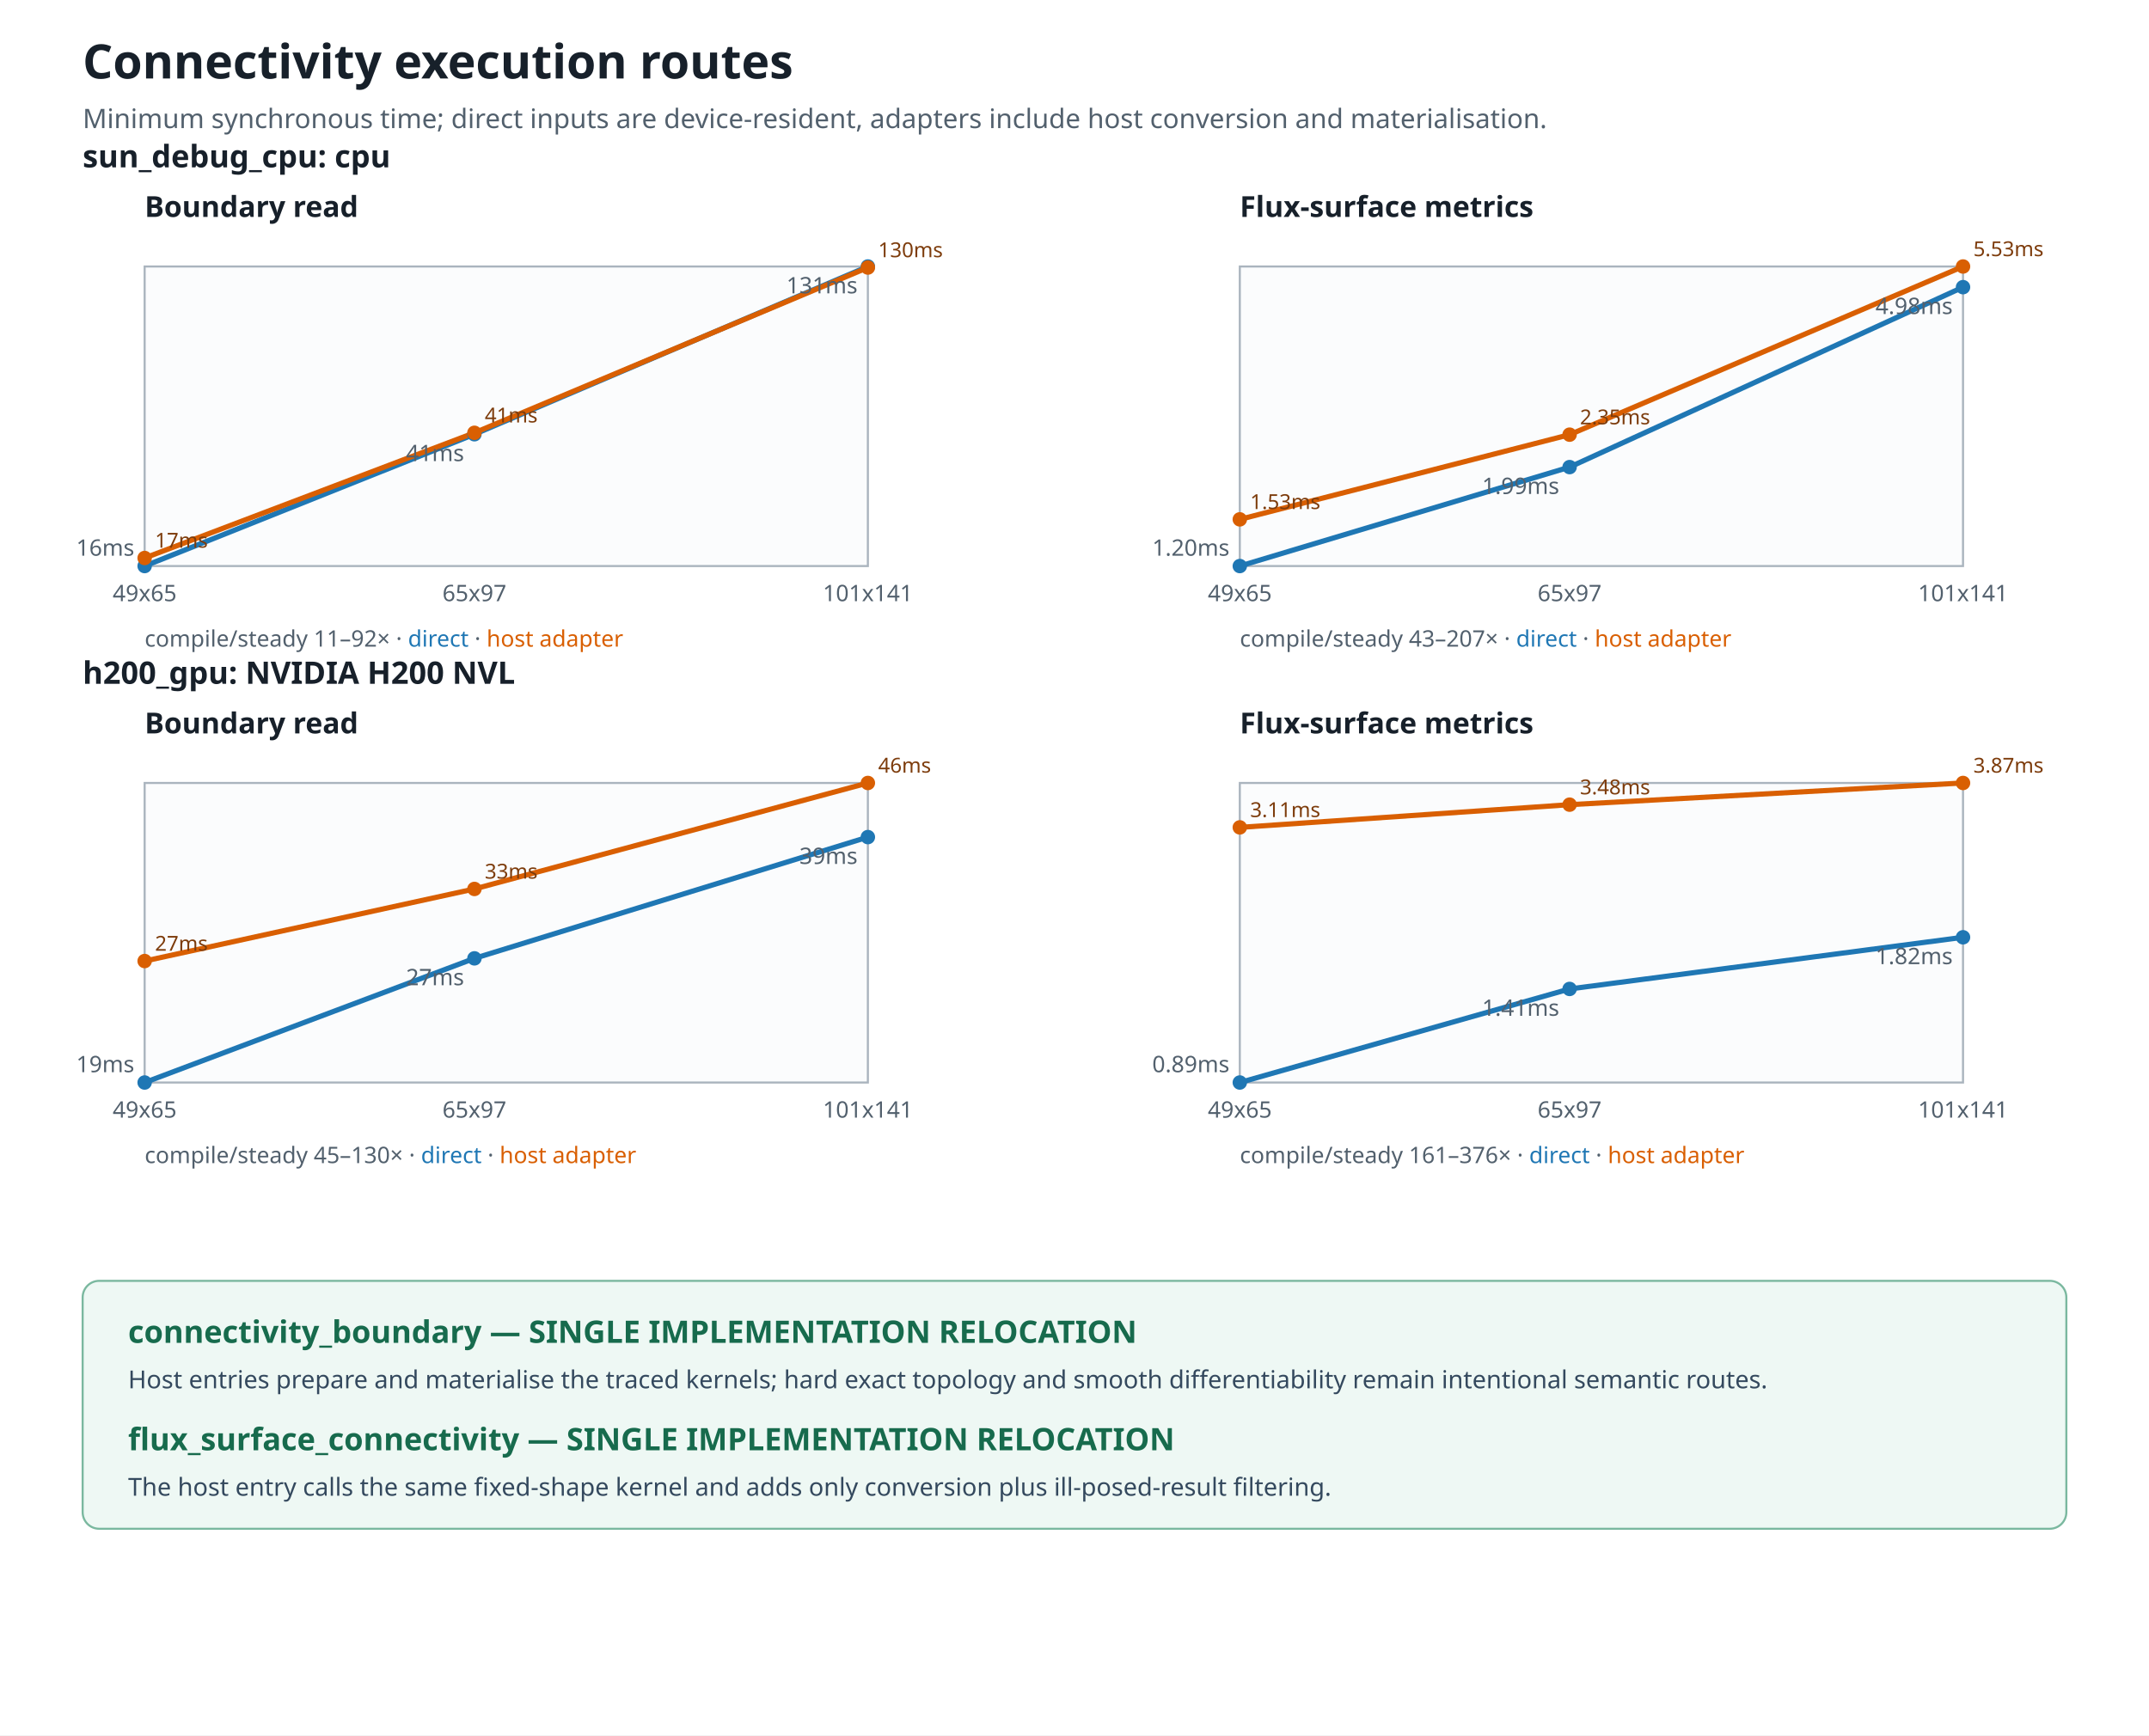
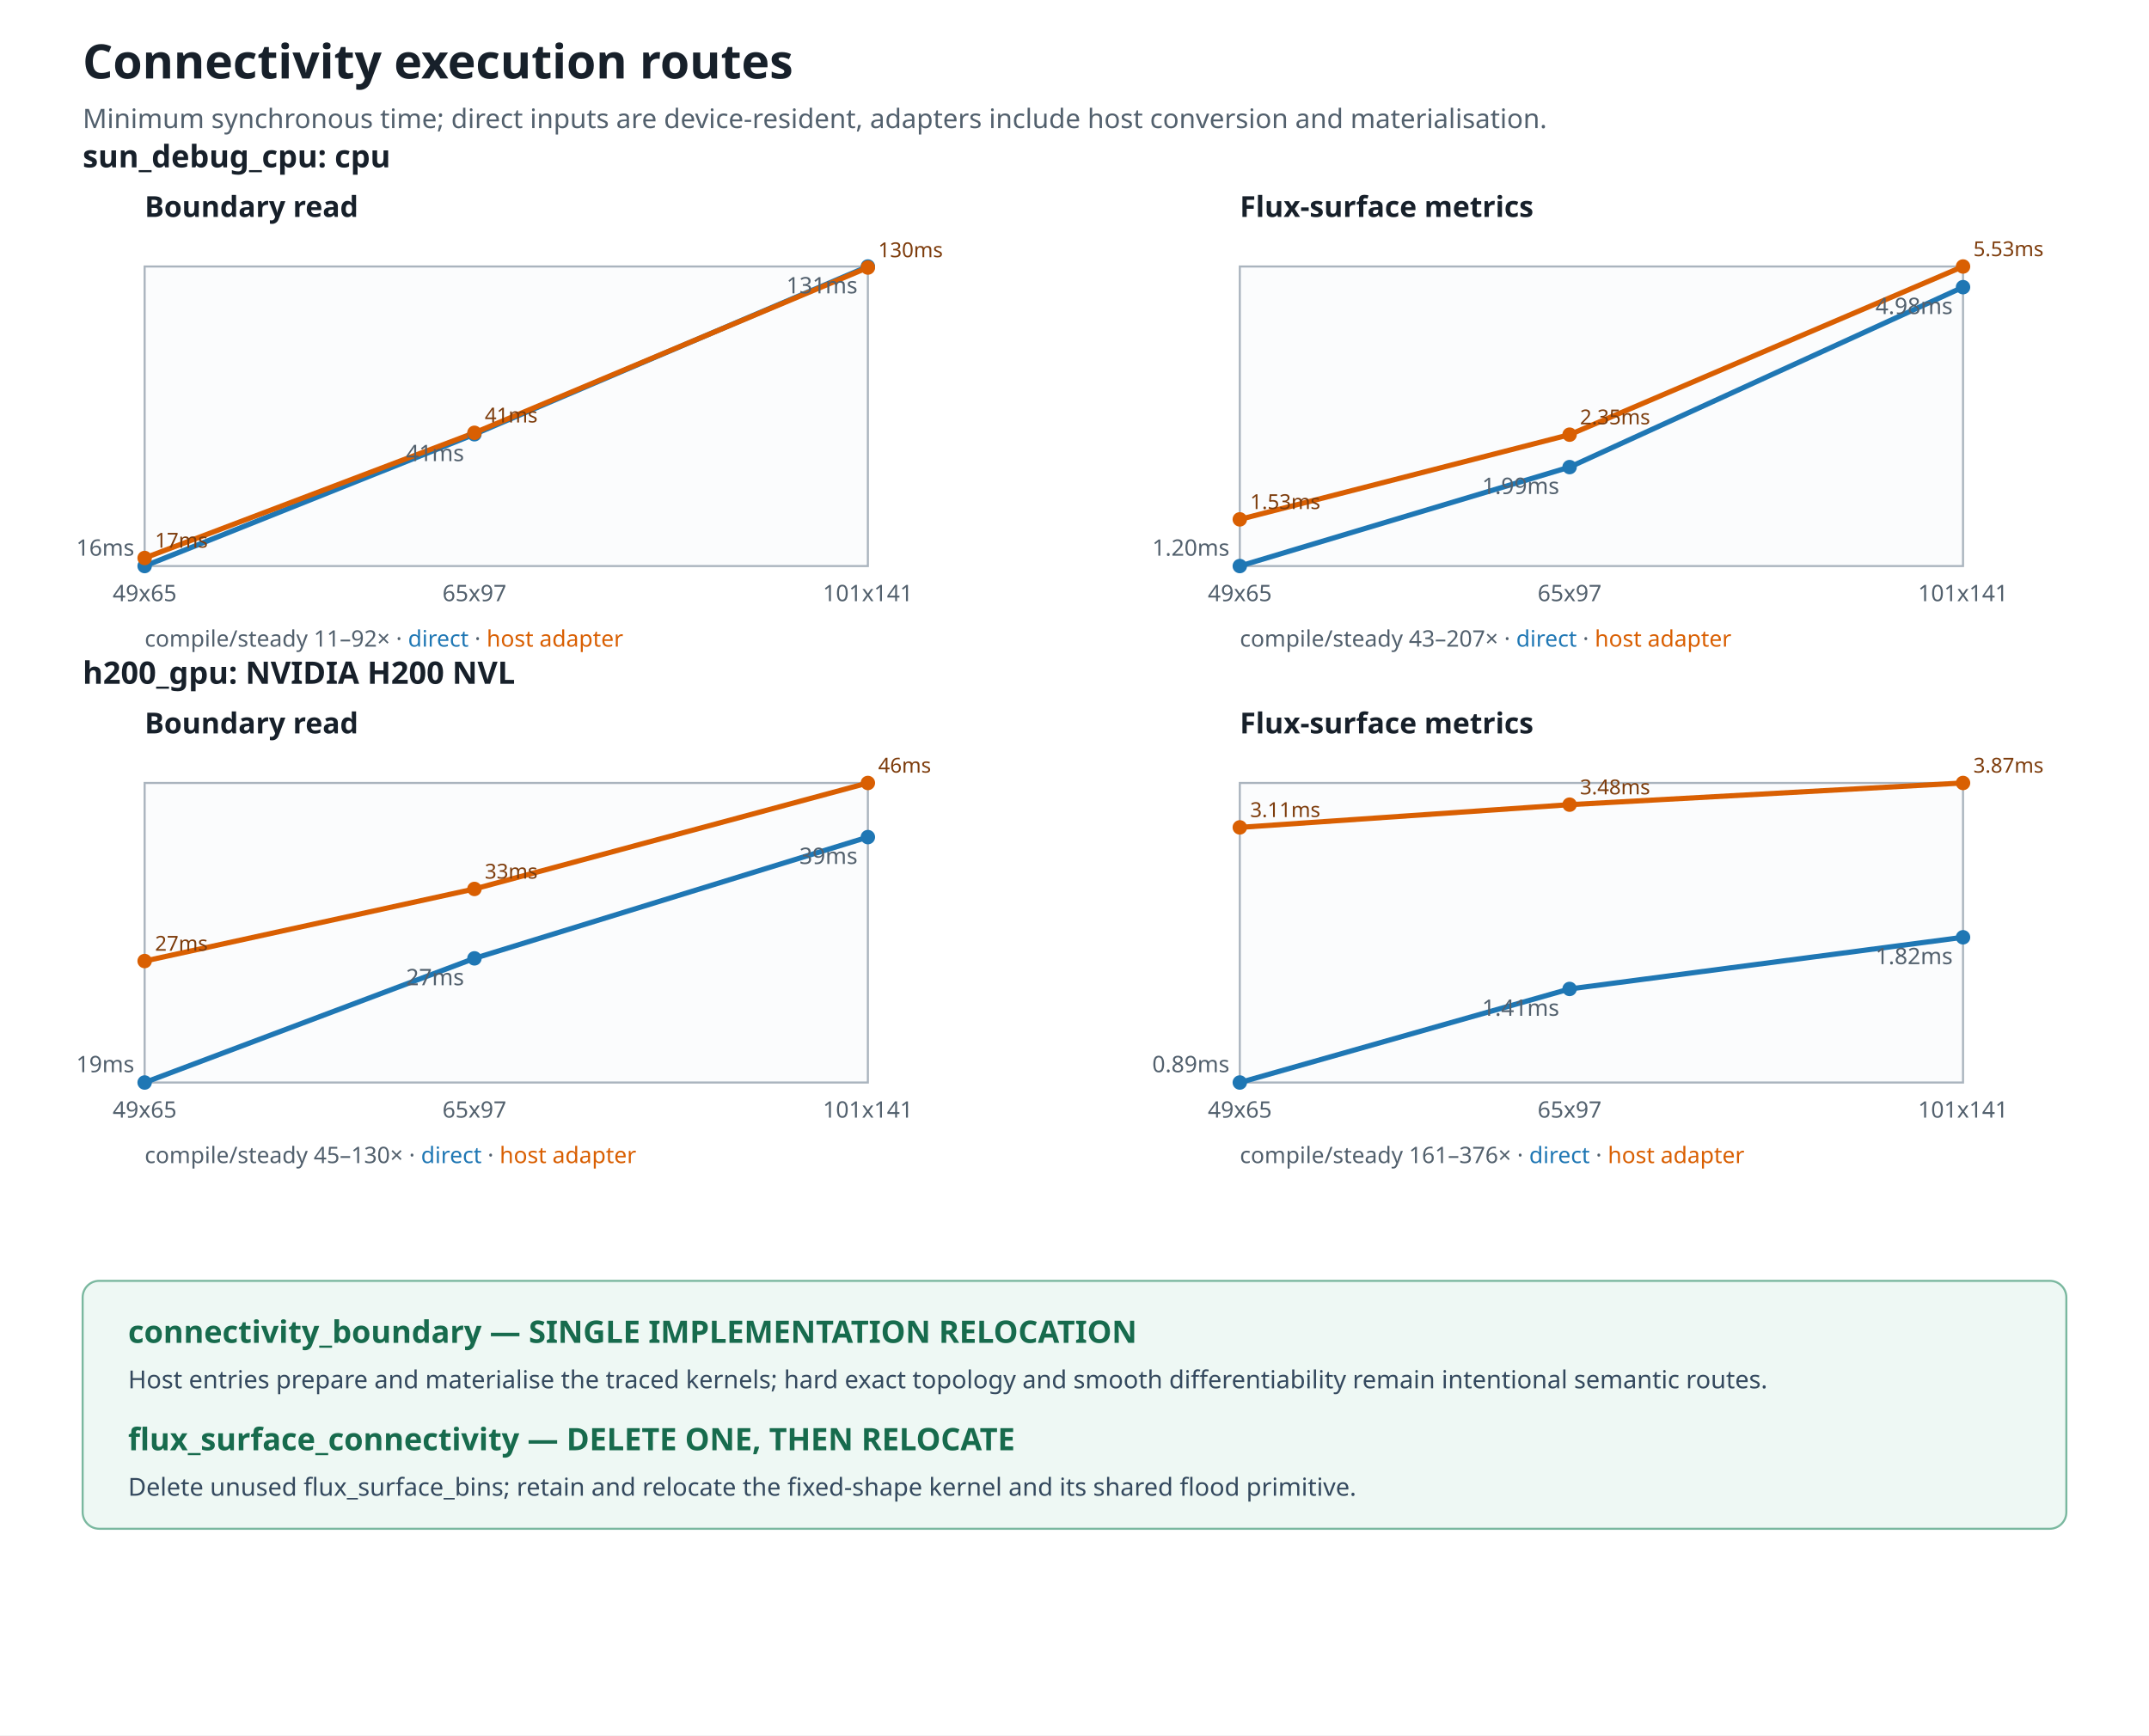
<svg xmlns="http://www.w3.org/2000/svg" viewBox="0 0 1040 840" role="img" aria-labelledby="title description">
  <style>
  text { font-family: system-ui, sans-serif; fill: #17202a; }
  .title { font-size: 23px; font-weight: 700; }
  .subtitle { font-size: 13px; fill: #52606d; }
  .backend { font-size: 15px; font-weight: 650; }
  .panel-title { font-size: 14px; font-weight: 650; }
  .axis { fill: #fbfcfd; stroke: #aab4be; }
  .tick, .note { font-size: 11px; fill: #52606d; }
  .value { font-size: 10px; fill: #7d3c0c; }
  .verdict { font-size: 15px; font-weight: 700; fill: #176b4d; }
  .summary { font-size: 12px; fill: #34495e; }
</style>
  <rect width="100%" height="100%" fill="#ffffff" />
  <text x="40" y="38" class="title">Connectivity execution routes</text>
  <text x="40" y="62" class="subtitle">Minimum synchronous time; direct inputs are device-resident, adapters include host conversion and materialisation.</text>
  <text x="40" y="81" class="backend">sun_debug_cpu: cpu</text>
  <text x="70" y="105" class="panel-title">Boundary read</text>
  <rect x="70" y="129" width="350" height="145" class="axis" />
  <polyline points="70.0,274.0 229.6,210.2 420.0,129.0" fill="none" stroke="#1f77b4" stroke-width="2.5" />
  <polyline points="70.0,270.1 229.6,209.5 420.0,129.5" fill="none" stroke="#d95f02" stroke-width="2.5" />
  <circle cx="70.0" cy="274.0" r="3.5" fill="#1f77b4" />
  <text x="65.0" y="269.0" text-anchor="end" class="tick">16ms</text>
  <text x="70.0" y="291.0" text-anchor="middle" class="tick">49x65</text>
  <circle cx="229.6" cy="210.2" r="3.5" fill="#1f77b4" />
  <text x="224.6" y="223.2" text-anchor="end" class="tick">41ms</text>
  <text x="229.6" y="291.0" text-anchor="middle" class="tick">65x97</text>
  <circle cx="420.0" cy="129.0" r="3.5" fill="#1f77b4" />
  <text x="415.0" y="142.0" text-anchor="end" class="tick">131ms</text>
  <text x="420.0" y="291.0" text-anchor="middle" class="tick">101x141</text>
  <circle cx="70.0" cy="270.1" r="3.5" fill="#d95f02" />
  <text x="75.0" y="265.1" class="value">17ms</text>
  <circle cx="229.6" cy="209.5" r="3.5" fill="#d95f02" />
  <text x="234.6" y="204.5" class="value">41ms</text>
  <circle cx="420.0" cy="129.5" r="3.5" fill="#d95f02" />
  <text x="425.0" y="124.5" class="value">130ms</text>
  <text x="70" y="313" class="note">compile/steady 11–92× · <tspan fill="#1f77b4">direct</tspan> · <tspan fill="#d95f02">host adapter</tspan>
  </text>
  <text x="600" y="105" class="panel-title">Flux-surface metrics</text>
  <rect x="600" y="129" width="350" height="145" class="axis" />
  <polyline points="600.0,274.0 759.6,226.1 950.0,139.0" fill="none" stroke="#1f77b4" stroke-width="2.5" />
  <polyline points="600.0,251.4 759.6,210.4 950.0,129.0" fill="none" stroke="#d95f02" stroke-width="2.5" />
  <circle cx="600.0" cy="274.0" r="3.5" fill="#1f77b4" />
  <text x="595.0" y="269.0" text-anchor="end" class="tick">1.20ms</text>
  <text x="600.0" y="291.0" text-anchor="middle" class="tick">49x65</text>
  <circle cx="759.6" cy="226.1" r="3.5" fill="#1f77b4" />
  <text x="754.6" y="239.1" text-anchor="end" class="tick">1.99ms</text>
  <text x="759.6" y="291.0" text-anchor="middle" class="tick">65x97</text>
  <circle cx="950.0" cy="139.0" r="3.5" fill="#1f77b4" />
  <text x="945.0" y="152.0" text-anchor="end" class="tick">4.98ms</text>
  <text x="950.0" y="291.0" text-anchor="middle" class="tick">101x141</text>
  <circle cx="600.0" cy="251.4" r="3.5" fill="#d95f02" />
  <text x="605.0" y="246.4" class="value">1.53ms</text>
  <circle cx="759.6" cy="210.4" r="3.5" fill="#d95f02" />
  <text x="764.6" y="205.4" class="value">2.35ms</text>
  <circle cx="950.0" cy="129.0" r="3.5" fill="#d95f02" />
  <text x="955.0" y="124.0" class="value">5.53ms</text>
  <text x="600" y="313" class="note">compile/steady 43–207× · <tspan fill="#1f77b4">direct</tspan> · <tspan fill="#d95f02">host adapter</tspan>
  </text>
  <text x="40" y="331" class="backend">h200_gpu: NVIDIA H200 NVL</text>
  <text x="70" y="355" class="panel-title">Boundary read</text>
  <rect x="70" y="379" width="350" height="145" class="axis" />
  <polyline points="70.0,524.0 229.6,463.9 420.0,405.2" fill="none" stroke="#1f77b4" stroke-width="2.5" />
  <polyline points="70.0,465.2 229.6,430.3 420.0,379.0" fill="none" stroke="#d95f02" stroke-width="2.5" />
  <circle cx="70.0" cy="524.0" r="3.5" fill="#1f77b4" />
  <text x="65.0" y="519.0" text-anchor="end" class="tick">19ms</text>
  <text x="70.0" y="541.0" text-anchor="middle" class="tick">49x65</text>
  <circle cx="229.6" cy="463.9" r="3.5" fill="#1f77b4" />
  <text x="224.6" y="476.9" text-anchor="end" class="tick">27ms</text>
  <text x="229.6" y="541.0" text-anchor="middle" class="tick">65x97</text>
  <circle cx="420.0" cy="405.2" r="3.5" fill="#1f77b4" />
  <text x="415.0" y="418.2" text-anchor="end" class="tick">39ms</text>
  <text x="420.0" y="541.0" text-anchor="middle" class="tick">101x141</text>
  <circle cx="70.0" cy="465.2" r="3.5" fill="#d95f02" />
  <text x="75.0" y="460.2" class="value">27ms</text>
  <circle cx="229.6" cy="430.3" r="3.5" fill="#d95f02" />
  <text x="234.6" y="425.3" class="value">33ms</text>
  <circle cx="420.0" cy="379.0" r="3.5" fill="#d95f02" />
  <text x="425.0" y="374.0" class="value">46ms</text>
  <text x="70" y="563" class="note">compile/steady 45–130× · <tspan fill="#1f77b4">direct</tspan> · <tspan fill="#d95f02">host adapter</tspan>
  </text>
  <text x="600" y="355" class="panel-title">Flux-surface metrics</text>
  <rect x="600" y="379" width="350" height="145" class="axis" />
  <polyline points="600.0,524.0 759.6,478.7 950.0,453.7" fill="none" stroke="#1f77b4" stroke-width="2.5" />
  <polyline points="600.0,400.5 759.6,389.5 950.0,379.0" fill="none" stroke="#d95f02" stroke-width="2.5" />
  <circle cx="600.0" cy="524.0" r="3.5" fill="#1f77b4" />
  <text x="595.0" y="519.0" text-anchor="end" class="tick">0.89ms</text>
  <text x="600.0" y="541.0" text-anchor="middle" class="tick">49x65</text>
  <circle cx="759.6" cy="478.7" r="3.5" fill="#1f77b4" />
  <text x="754.6" y="491.7" text-anchor="end" class="tick">1.41ms</text>
  <text x="759.6" y="541.0" text-anchor="middle" class="tick">65x97</text>
  <circle cx="950.0" cy="453.7" r="3.5" fill="#1f77b4" />
  <text x="945.0" y="466.7" text-anchor="end" class="tick">1.82ms</text>
  <text x="950.0" y="541.0" text-anchor="middle" class="tick">101x141</text>
  <circle cx="600.0" cy="400.5" r="3.5" fill="#d95f02" />
  <text x="605.0" y="395.5" class="value">3.11ms</text>
  <circle cx="759.6" cy="389.5" r="3.5" fill="#d95f02" />
  <text x="764.6" y="384.5" class="value">3.48ms</text>
  <circle cx="950.0" cy="379.0" r="3.5" fill="#d95f02" />
  <text x="955.0" y="374.0" class="value">3.87ms</text>
  <text x="600" y="563" class="note">compile/steady 161–376× · <tspan fill="#1f77b4">direct</tspan> · <tspan fill="#d95f02">host adapter</tspan>
  </text>
  <rect x="40" y="620" width="960" height="120" rx="8" fill="#eef8f4" stroke="#7ab89f" />
  <text x="62" y="650" class="verdict">connectivity_boundary — SINGLE IMPLEMENTATION RELOCATION</text>
  <text x="62" y="672" class="summary">Host entries prepare and materialise the traced kernels; hard exact topology and smooth differentiability remain intentional semantic routes.</text>
-   <text x="62" y="702" class="verdict">flux_surface_connectivity — SINGLE IMPLEMENTATION RELOCATION</text>
-   <text x="62" y="724" class="summary">The host entry calls the same fixed-shape kernel and adds only conversion plus ill-posed-result filtering.</text>
+   <text x="62" y="702" class="verdict">flux_surface_connectivity — DELETE ONE, THEN RELOCATE</text>
+   <text x="62" y="724" class="summary">Delete unused flux_surface_bins; retain and relocate the fixed-shape kernel and its shared flood primitive.</text>
</svg>
